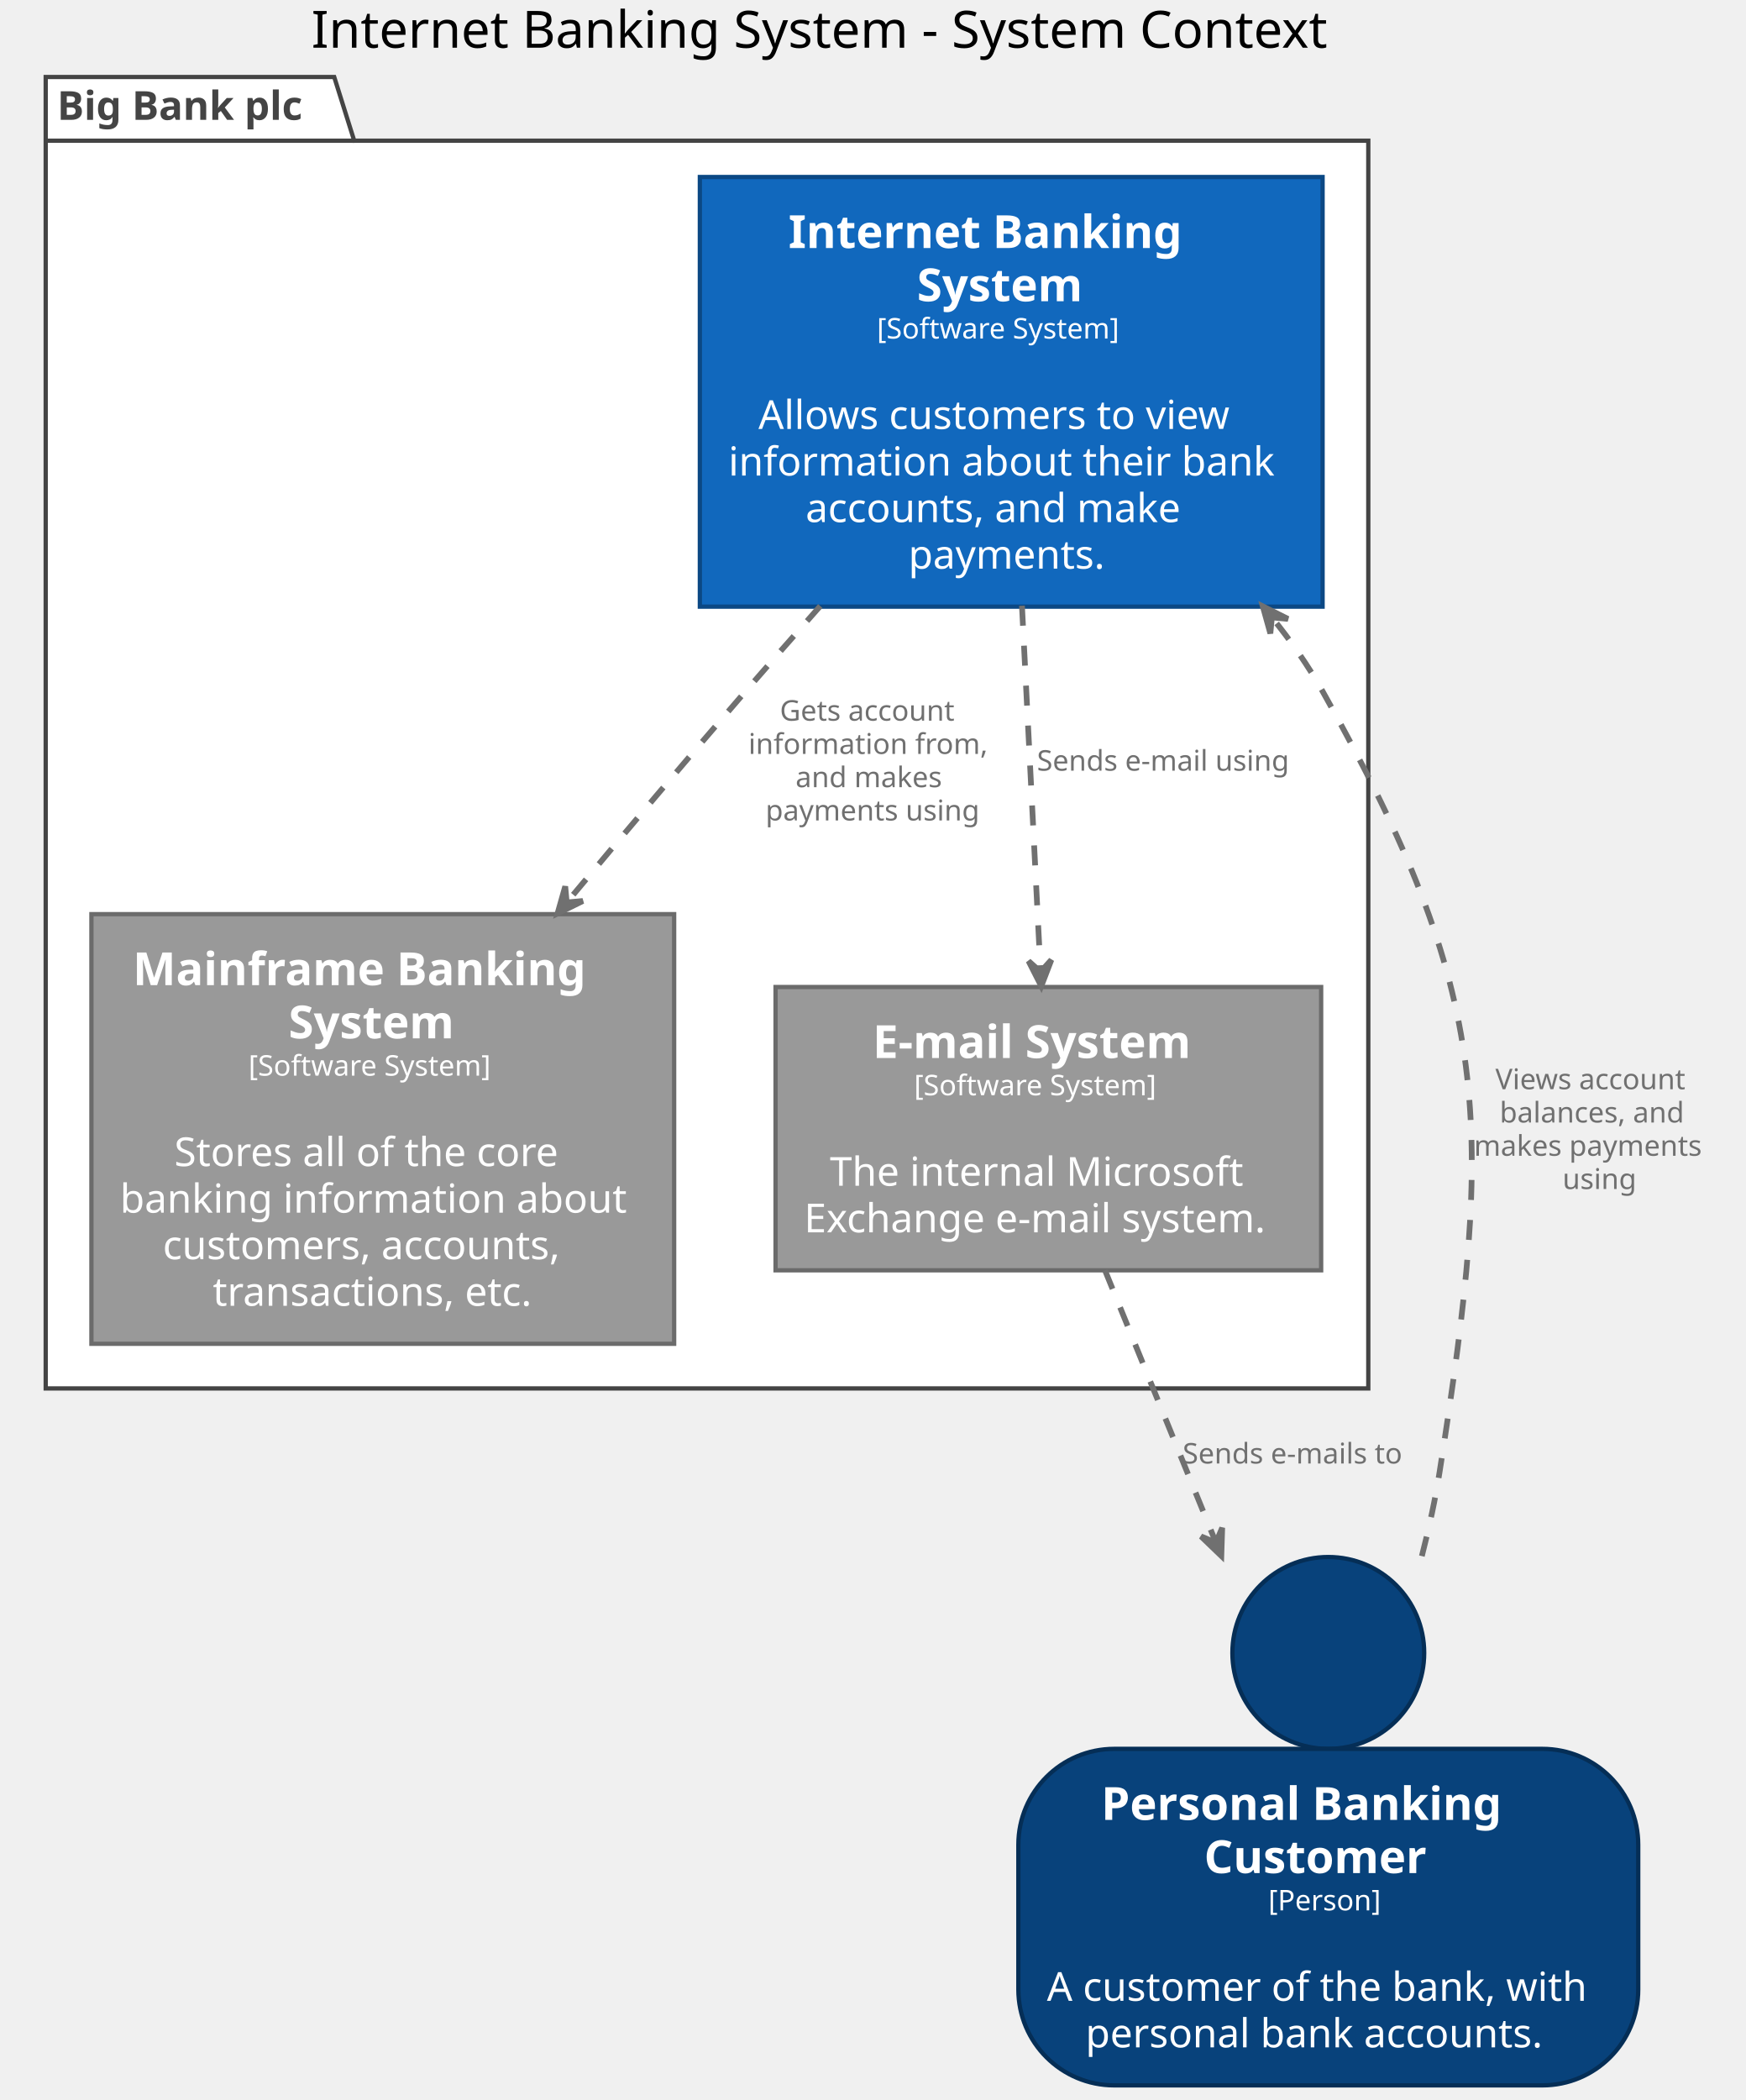
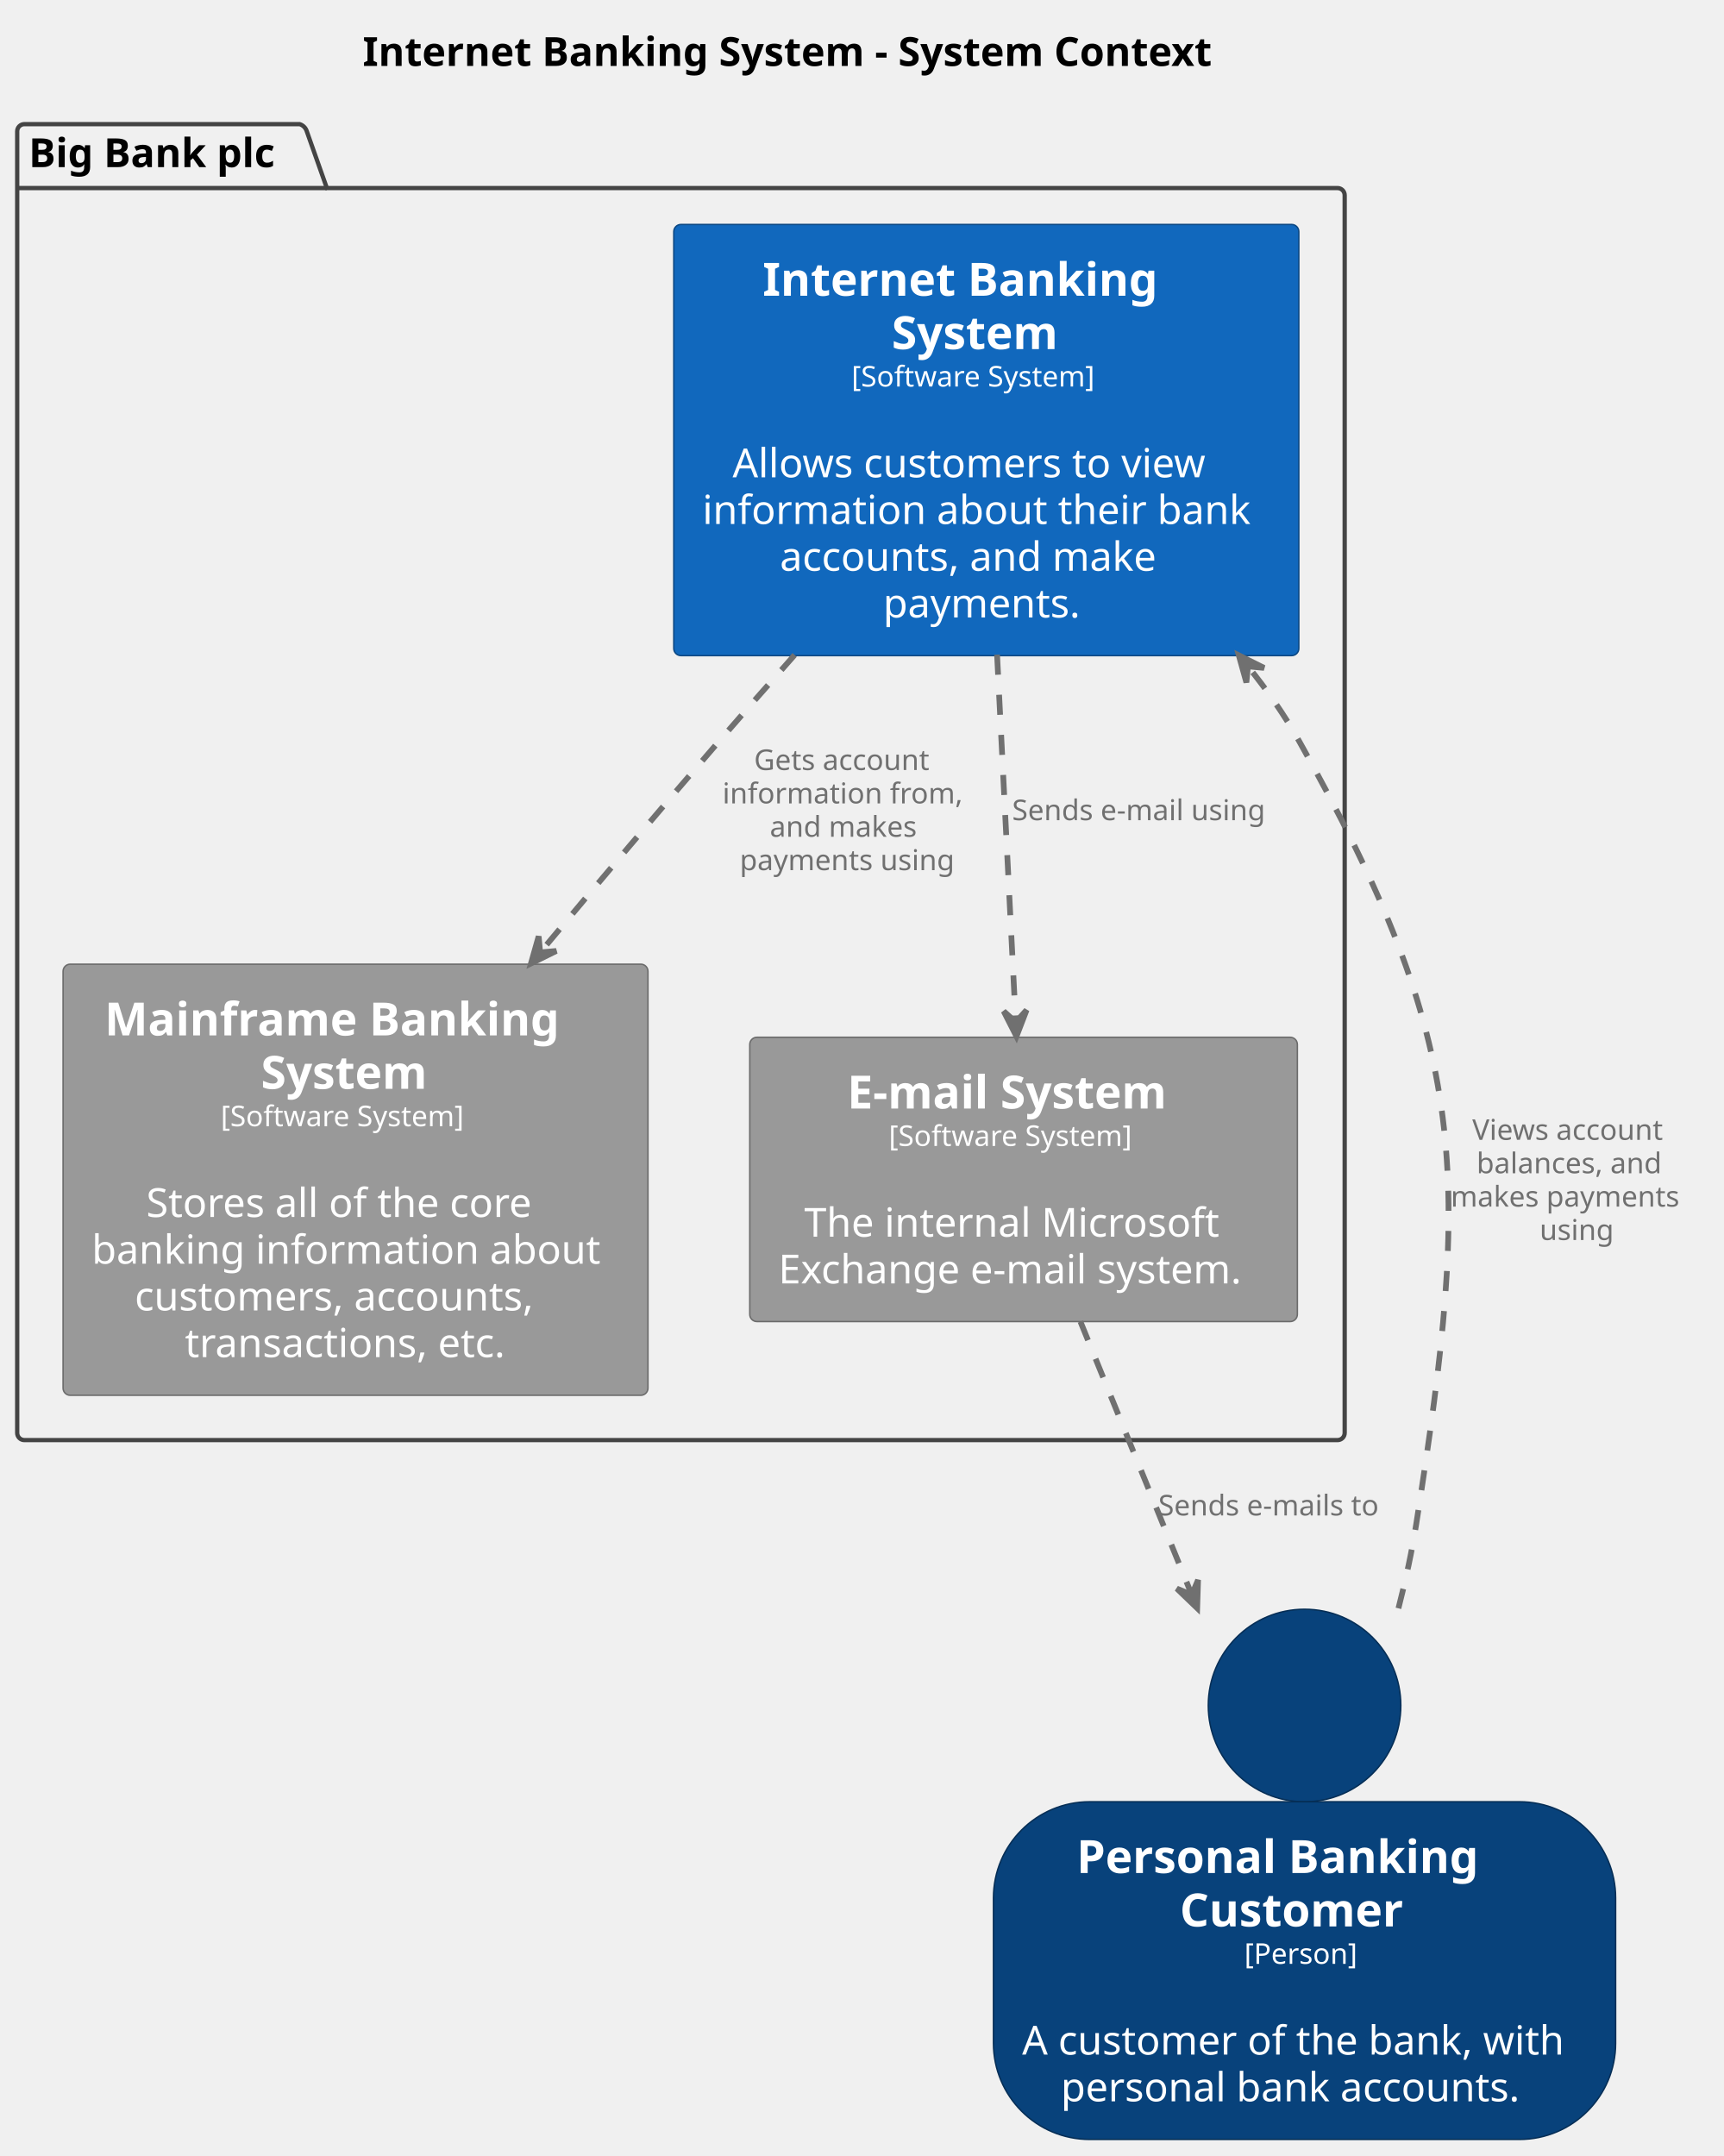
- <svg xmlns="http://www.w3.org/2000/svg" contentScriptType="application/ecmascript" contentStyleType="text/css" height="735px" preserveAspectRatio="none" style="width:611px;height:735px;background:#FFFFFF;" version="1.1" viewBox="0 0 611 735" width="611px" zoomAndPan="magnify">
+ <svg xmlns="http://www.w3.org/2000/svg" contentStyleType="text/css" height="752px" preserveAspectRatio="none" style="width:601px;height:752px;background:#FFFFFF;" version="1.1" viewBox="0 0 601 752" width="601px" zoomAndPan="magnify">
  <defs />
  <g>
-     <text fill="#000000" font-family="sans-serif" font-size="18" lengthAdjust="spacing" textLength="380" x="109" y="16.708">Internet Banking System - System Context</text>
-     <polygon fill="#FFFFFF" points="16,26.953,117,26.953,124,49.25,479,49.25,479,485.953,16,485.953,16,26.953" style="stroke:#444444;stroke-width:1.5;" />
-     <line style="stroke:#444444;stroke-width:1.5;" x1="16" x2="124" y1="49.25" y2="49.25" />
-     <text fill="#444444" font-family="sans-serif" font-size="14" font-weight="bold" lengthAdjust="spacing" textLength="95" x="20" y="41.948">Big Bank plc</text>
-     <rect fill="#999999" height="150.375" style="stroke:#6B6B6B;stroke-width:1.5;" width="204" x="32" y="319.953" />
-     <text fill="#FFFFFF" font-family="sans-serif" font-size="16" font-weight="bold" lengthAdjust="spacing" textLength="169" x="46.5" y="344.805">Mainframe Banking</text>
-     <text fill="#FFFFFF" font-family="sans-serif" font-size="16" font-weight="bold" lengthAdjust="spacing" textLength="66" x="101" y="363.43">System</text>
-     <text fill="#FFFFFF" font-family="sans-serif" font-size="10" lengthAdjust="spacing" textLength="94" x="87" y="376.485">[Software System]</text>
-     <text fill="#FFFFFF" font-family="sans-serif" font-size="14" lengthAdjust="spacing" textLength="0" x="136" y="391.839" />
-     <text fill="#FFFFFF" font-family="sans-serif" font-size="14" lengthAdjust="spacing" textLength="142" x="61" y="408.136">Stores all of the core</text>
-     <text fill="#FFFFFF" font-family="sans-serif" font-size="14" lengthAdjust="spacing" textLength="180" x="42" y="424.433">banking information about</text>
-     <text fill="#FFFFFF" font-family="sans-serif" font-size="14" lengthAdjust="spacing" textLength="150" x="57" y="440.729">customers, accounts,</text>
-     <text fill="#FFFFFF" font-family="sans-serif" font-size="14" lengthAdjust="spacing" textLength="119" x="74.5" y="457.026">transactions, etc.</text>
-     <rect fill="#999999" height="99.156" style="stroke:#6B6B6B;stroke-width:1.5;" width="191" x="271.5" y="345.453" />
-     <text fill="#FFFFFF" font-family="sans-serif" font-size="16" font-weight="bold" lengthAdjust="spacing" textLength="123" x="305.5" y="370.305">E-mail System</text>
-     <text fill="#FFFFFF" font-family="sans-serif" font-size="10" lengthAdjust="spacing" textLength="94" x="320" y="383.36">[Software System]</text>
-     <text fill="#FFFFFF" font-family="sans-serif" font-size="14" lengthAdjust="spacing" textLength="0" x="369" y="398.714" />
-     <text fill="#FFFFFF" font-family="sans-serif" font-size="14" lengthAdjust="spacing" textLength="149" x="290.5" y="415.011">The internal Microsoft</text>
-     <text fill="#FFFFFF" font-family="sans-serif" font-size="14" lengthAdjust="spacing" textLength="171" x="281.5" y="431.308">Exchange e-mail system.</text>
-     <rect fill="#1168BD" height="150.375" style="stroke:#0B4884;stroke-width:1.5;" width="218" x="245" y="61.953" />
-     <text fill="#FFFFFF" font-family="sans-serif" font-size="16" font-weight="bold" lengthAdjust="spacing" textLength="150" x="276" y="86.805">Internet Banking</text>
-     <text fill="#FFFFFF" font-family="sans-serif" font-size="16" font-weight="bold" lengthAdjust="spacing" textLength="66" x="321" y="105.43">System</text>
-     <text fill="#FFFFFF" font-family="sans-serif" font-size="10" lengthAdjust="spacing" textLength="94" x="307" y="118.485">[Software System]</text>
-     <text fill="#FFFFFF" font-family="sans-serif" font-size="14" lengthAdjust="spacing" textLength="0" x="356" y="133.839" />
-     <text fill="#FFFFFF" font-family="sans-serif" font-size="14" lengthAdjust="spacing" textLength="173" x="265.5" y="150.136">Allows customers to view</text>
-     <text fill="#FFFFFF" font-family="sans-serif" font-size="14" lengthAdjust="spacing" textLength="194" x="255" y="166.433">information about their bank</text>
-     <text fill="#FFFFFF" font-family="sans-serif" font-size="14" lengthAdjust="spacing" textLength="140" x="282" y="182.73">accounts, and make</text>
-     <text fill="#FFFFFF" font-family="sans-serif" font-size="14" lengthAdjust="spacing" textLength="72" x="318" y="199.026">payments.</text>
-     <ellipse cx="465" cy="578.526" fill="#08427B" rx="33.573" ry="33.573" style="stroke:#052E56;stroke-width:1.5;" />
-     <rect fill="#08427B" height="117.781" rx="33.573" ry="33.573" style="stroke:#052E56;stroke-width:1.5;" width="217" x="356.5" y="612.099" />
-     <text fill="#FFFFFF" font-family="sans-serif" font-size="16" font-weight="bold" lengthAdjust="spacing" textLength="153" x="385.5" y="636.95">Personal Banking</text>
-     <text fill="#FFFFFF" font-family="sans-serif" font-size="16" font-weight="bold" lengthAdjust="spacing" textLength="87" x="421.5" y="655.575">Customer</text>
-     <text fill="#FFFFFF" font-family="sans-serif" font-size="10" lengthAdjust="spacing" textLength="42" x="444" y="668.631">[Person]</text>
-     <text fill="#FFFFFF" font-family="sans-serif" font-size="14" lengthAdjust="spacing" textLength="0" x="467" y="683.984" />
-     <text fill="#FFFFFF" font-family="sans-serif" font-size="14" lengthAdjust="spacing" textLength="197" x="366.5" y="700.281">A customer of the bank, with</text>
-     <text fill="#FFFFFF" font-family="sans-serif" font-size="14" lengthAdjust="spacing" textLength="170" x="380" y="716.578">personal bank accounts.</text>
-     <path d="M497.75,544.633 C500.3,534.713 502.48,524.693 504,514.953 C522.98,393.733 523.08,348.933 463,241.953 C457.99,233.033 451.97,224.413 445.36,216.213 " fill="none" id="PersonalBankingCustomer-to-InternetBankingSystem" style="stroke:#707070;stroke-width:2.0;stroke-dasharray:7.0,7.0;" />
-     <polygon fill="#707070" points="442.07,212.223,444.717,221.71,445.254,216.078,450.885,216.615,442.07,212.223" style="stroke:#707070;stroke-width:2.0;" />
-     <text fill="#707070" font-family="sans-serif" font-size="10" lengthAdjust="spacing" textLength="69" x="523.5" y="381.235">Views account</text>
-     <text fill="#707070" font-family="sans-serif" font-size="10" lengthAdjust="spacing" textLength="66" x="525" y="392.876">balances, and</text>
-     <text fill="#707070" font-family="sans-serif" font-size="10" lengthAdjust="spacing" textLength="84" x="516" y="404.517">makes payments</text>
-     <text fill="#707070" font-family="sans-serif" font-size="10" lengthAdjust="spacing" textLength="25" x="547" y="416.157">using</text>
-     <path d="M287.15,212.103 C278.3,222.093 269.4,232.243 261,241.953 C240.49,265.683 218.46,291.803 198.62,315.593 " fill="none" id="InternetBankingSystem-to-MainframeBankingSystem" style="stroke:#707070;stroke-width:2.0;stroke-dasharray:7.0,7.0;" />
-     <polygon fill="#707070" points="195.19,319.703,204.023,315.347,198.389,315.861,197.875,310.227,195.19,319.703" style="stroke:#707070;stroke-width:2.0;" />
-     <text fill="#707070" font-family="sans-serif" font-size="10" lengthAdjust="spacing" textLength="64" x="273" y="252.235">Gets account</text>
-     <text fill="#707070" font-family="sans-serif" font-size="10" lengthAdjust="spacing" textLength="86" x="262" y="263.876">information from,</text>
-     <text fill="#707070" font-family="sans-serif" font-size="10" lengthAdjust="spacing" textLength="53" x="278.5" y="275.517">and makes</text>
-     <text fill="#707070" font-family="sans-serif" font-size="10" lengthAdjust="spacing" textLength="77" x="268" y="287.157">payments using</text>
-     <path d="M357.76,212.003 C359.83,252.813 362.36,302.593 364.25,339.753 " fill="none" id="InternetBankingSystem-to-EmailSystem" style="stroke:#707070;stroke-width:2.0;stroke-dasharray:7.0,7.0;" />
-     <polygon fill="#707070" points="364.52,345.143,368.053,335.95,364.263,340.15,360.063,336.36,364.52,345.143" style="stroke:#707070;stroke-width:2.0;" />
-     <text fill="#707070" font-family="sans-serif" font-size="10" lengthAdjust="spacing" textLength="91" x="363" y="269.735">Sends e-mail using</text>
-     <path d="M386.83,444.623 C397.97,471.963 412.28,507.063 425.6,539.753 " fill="none" id="EmailSystem-to-PersonalBankingCustomer" style="stroke:#707070;stroke-width:2.0;stroke-dasharray:7.0,7.0;" />
-     <polygon fill="#707070" points="427.55,544.563,427.859,534.719,425.663,539.933,420.45,537.737,427.55,544.563" style="stroke:#707070;stroke-width:2.0;" />
-     <text fill="#707070" font-family="sans-serif" font-size="10" lengthAdjust="spacing" textLength="81" x="414" y="512.235">Sends e-mails to</text>
+     <rect height="26.297" style="stroke:#00000000;stroke-width:1.0;fill:none;" width="344" x="121.5" y="5" />
+     <text fill="#000000" font-family="sans-serif" font-size="14" font-weight="bold" lengthAdjust="spacing" textLength="334" x="126.5" y="22.995">Internet Banking System - System Context</text>
+     <g id="cluster_Big Bank plc">
+       <path d="M8.5,43.297 L104.5,43.297 A3.75,3.75 0 0 1 107,45.797 L114,65.594 L466.5,65.594 A2.5,2.5 0 0 1 469,68.094 L469,499.797 A2.5,2.5 0 0 1 466.5,502.297 L8.5,502.297 A2.5,2.5 0 0 1 6,499.797 L6,45.797 A2.5,2.5 0 0 1 8.5,43.297 " style="stroke:#444444;stroke-width:1.5;fill:none;" />
+       <line style="stroke:#444444;stroke-width:1.5;fill:none;" x1="6" x2="114" y1="65.594" y2="65.594" />
+       <text fill="#000000" font-family="sans-serif" font-size="14" font-weight="bold" lengthAdjust="spacing" textLength="95" x="10" y="58.292">Big Bank plc</text>
+     </g>
+     <g id="elem_MainframeBankingSystem">
+       <rect fill="#999999" height="150.375" rx="2.5" ry="2.5" style="stroke:#6B6B6B;stroke-width:0.5;" width="204" x="22" y="336.297" />
+       <text fill="#FFFFFF" font-family="sans-serif" font-size="16" font-weight="bold" lengthAdjust="spacing" textLength="169" x="36.5" y="361.148">Mainframe Banking</text>
+       <text fill="#FFFFFF" font-family="sans-serif" font-size="16" font-weight="bold" lengthAdjust="spacing" textLength="66" x="91" y="379.773">System</text>
+       <text fill="#FFFFFF" font-family="sans-serif" font-size="10" lengthAdjust="spacing" textLength="94" x="77" y="392.829">[Software System]</text>
+       <text fill="#FFFFFF" font-family="sans-serif" font-size="14" lengthAdjust="spacing" textLength="4" x="122" y="408.183"> </text>
+       <text fill="#FFFFFF" font-family="sans-serif" font-size="14" lengthAdjust="spacing" textLength="142" x="51" y="424.479">Stores all of the core</text>
+       <text fill="#FFFFFF" font-family="sans-serif" font-size="14" lengthAdjust="spacing" textLength="180" x="32" y="440.776">banking information about</text>
+       <text fill="#FFFFFF" font-family="sans-serif" font-size="14" lengthAdjust="spacing" textLength="150" x="47" y="457.073">customers, accounts,</text>
+       <text fill="#FFFFFF" font-family="sans-serif" font-size="14" lengthAdjust="spacing" textLength="119" x="64.5" y="473.37">transactions, etc.</text>
+     </g>
+     <g id="elem_EmailSystem">
+       <rect fill="#999999" height="99.156" rx="2.5" ry="2.5" style="stroke:#6B6B6B;stroke-width:0.5;" width="191" x="261.5" y="361.797" />
+       <text fill="#FFFFFF" font-family="sans-serif" font-size="16" font-weight="bold" lengthAdjust="spacing" textLength="123" x="295.5" y="386.648">E-mail System</text>
+       <text fill="#FFFFFF" font-family="sans-serif" font-size="10" lengthAdjust="spacing" textLength="94" x="310" y="399.704">[Software System]</text>
+       <text fill="#FFFFFF" font-family="sans-serif" font-size="14" lengthAdjust="spacing" textLength="4" x="355" y="415.058"> </text>
+       <text fill="#FFFFFF" font-family="sans-serif" font-size="14" lengthAdjust="spacing" textLength="149" x="280.5" y="431.354">The internal Microsoft</text>
+       <text fill="#FFFFFF" font-family="sans-serif" font-size="14" lengthAdjust="spacing" textLength="171" x="271.5" y="447.651">Exchange e-mail system.</text>
+     </g>
+     <g id="elem_InternetBankingSystem">
+       <rect fill="#1168BD" height="150.375" rx="2.5" ry="2.5" style="stroke:#0B4884;stroke-width:0.5;" width="218" x="235" y="78.297" />
+       <text fill="#FFFFFF" font-family="sans-serif" font-size="16" font-weight="bold" lengthAdjust="spacing" textLength="150" x="266" y="103.148">Internet Banking</text>
+       <text fill="#FFFFFF" font-family="sans-serif" font-size="16" font-weight="bold" lengthAdjust="spacing" textLength="66" x="311" y="121.773">System</text>
+       <text fill="#FFFFFF" font-family="sans-serif" font-size="10" lengthAdjust="spacing" textLength="94" x="297" y="134.829">[Software System]</text>
+       <text fill="#FFFFFF" font-family="sans-serif" font-size="14" lengthAdjust="spacing" textLength="4" x="342" y="150.183"> </text>
+       <text fill="#FFFFFF" font-family="sans-serif" font-size="14" lengthAdjust="spacing" textLength="173" x="255.5" y="166.48">Allows customers to view</text>
+       <text fill="#FFFFFF" font-family="sans-serif" font-size="14" lengthAdjust="spacing" textLength="194" x="245" y="182.776">information about their bank</text>
+       <text fill="#FFFFFF" font-family="sans-serif" font-size="14" lengthAdjust="spacing" textLength="140" x="272" y="199.073">accounts, and make</text>
+       <text fill="#FFFFFF" font-family="sans-serif" font-size="14" lengthAdjust="spacing" textLength="72" x="308" y="215.37">payments.</text>
+     </g>
+     <g id="elem_PersonalBankingCustomer">
+       <ellipse cx="455" cy="594.87" fill="#08427B" rx="33.573" ry="33.573" style="stroke:#052E56;stroke-width:0.5;" />
+       <rect fill="#08427B" height="117.781" rx="33.573" ry="33.573" style="stroke:#052E56;stroke-width:0.5;" width="217" x="346.5" y="628.442" />
+       <text fill="#FFFFFF" font-family="sans-serif" font-size="16" font-weight="bold" lengthAdjust="spacing" textLength="153" x="375.5" y="653.294">Personal Banking</text>
+       <text fill="#FFFFFF" font-family="sans-serif" font-size="16" font-weight="bold" lengthAdjust="spacing" textLength="87" x="411.5" y="671.919">Customer</text>
+       <text fill="#FFFFFF" font-family="sans-serif" font-size="10" lengthAdjust="spacing" textLength="42" x="434" y="684.975">[Person]</text>
+       <text fill="#FFFFFF" font-family="sans-serif" font-size="14" lengthAdjust="spacing" textLength="4" x="453" y="700.328"> </text>
+       <text fill="#FFFFFF" font-family="sans-serif" font-size="14" lengthAdjust="spacing" textLength="197" x="356.5" y="716.625">A customer of the bank, with</text>
+       <text fill="#FFFFFF" font-family="sans-serif" font-size="14" lengthAdjust="spacing" textLength="170" x="370" y="732.922">personal bank accounts.</text>
+     </g>
+     <g id="link_PersonalBankingCustomer_InternetBankingSystem">
+       <path d="M487.75,560.977 C490.3,551.057 492.48,541.037 494,531.297 C512.98,410.077 513.08,365.277 453,258.297 C447.99,249.377 441.97,240.757 435.36,232.557 " fill="none" id="PersonalBankingCustomer-to-InternetBankingSystem" style="stroke:#707070;stroke-width:2.0;stroke-dasharray:7.0,7.0;" />
+       <polygon fill="#707070" points="432.07,228.567,434.717,238.053,435.254,232.422,440.885,232.959,432.07,228.567" style="stroke:#707070;stroke-width:2.0;" />
+       <text fill="#707070" font-family="sans-serif" font-size="10" lengthAdjust="spacing" textLength="69" x="513.5" y="397.579">Views account</text>
+       <text fill="#707070" font-family="sans-serif" font-size="10" lengthAdjust="spacing" textLength="66" x="515" y="409.22">balances, and</text>
+       <text fill="#707070" font-family="sans-serif" font-size="10" lengthAdjust="spacing" textLength="84" x="506" y="420.86">makes payments</text>
+       <text fill="#707070" font-family="sans-serif" font-size="10" lengthAdjust="spacing" textLength="25" x="537" y="432.501">using</text>
+     </g>
+     <g id="link_InternetBankingSystem_MainframeBankingSystem">
+       <path d="M277.15,228.447 C268.3,238.437 259.4,248.587 251,258.297 C230.49,282.027 208.46,308.147 188.62,331.937 " fill="none" id="InternetBankingSystem-to-MainframeBankingSystem" style="stroke:#707070;stroke-width:2.0;stroke-dasharray:7.0,7.0;" />
+       <polygon fill="#707070" points="185.19,336.047,194.023,331.69,188.389,332.205,187.875,326.571,185.19,336.047" style="stroke:#707070;stroke-width:2.0;" />
+       <text fill="#707070" font-family="sans-serif" font-size="10" lengthAdjust="spacing" textLength="64" x="263" y="268.579">Gets account</text>
+       <text fill="#707070" font-family="sans-serif" font-size="10" lengthAdjust="spacing" textLength="86" x="252" y="280.22">information from,</text>
+       <text fill="#707070" font-family="sans-serif" font-size="10" lengthAdjust="spacing" textLength="53" x="268.5" y="291.86">and makes</text>
+       <text fill="#707070" font-family="sans-serif" font-size="10" lengthAdjust="spacing" textLength="77" x="258" y="303.501">payments using</text>
+     </g>
+     <g id="link_InternetBankingSystem_EmailSystem">
+       <path d="M347.76,228.347 C349.83,269.157 352.36,318.937 354.25,356.097 " fill="none" id="InternetBankingSystem-to-EmailSystem" style="stroke:#707070;stroke-width:2.0;stroke-dasharray:7.0,7.0;" />
+       <polygon fill="#707070" points="354.52,361.487,358.053,352.293,354.263,356.493,350.063,352.704,354.52,361.487" style="stroke:#707070;stroke-width:2.0;" />
+       <text fill="#707070" font-family="sans-serif" font-size="10" lengthAdjust="spacing" textLength="91" x="353" y="286.079">Sends e-mail using</text>
+     </g>
+     <g id="link_EmailSystem_PersonalBankingCustomer">
+       <path d="M376.83,460.967 C387.97,488.307 402.28,523.407 415.6,556.097 " fill="none" id="EmailSystem-to-PersonalBankingCustomer" style="stroke:#707070;stroke-width:2.0;stroke-dasharray:7.0,7.0;" />
+       <polygon fill="#707070" points="417.55,560.907,417.859,551.063,415.663,556.276,410.45,554.081,417.55,560.907" style="stroke:#707070;stroke-width:2.0;" />
+       <text fill="#707070" font-family="sans-serif" font-size="10" lengthAdjust="spacing" textLength="81" x="404" y="528.579">Sends e-mails to</text>
+     </g>
  </g>
</svg>
